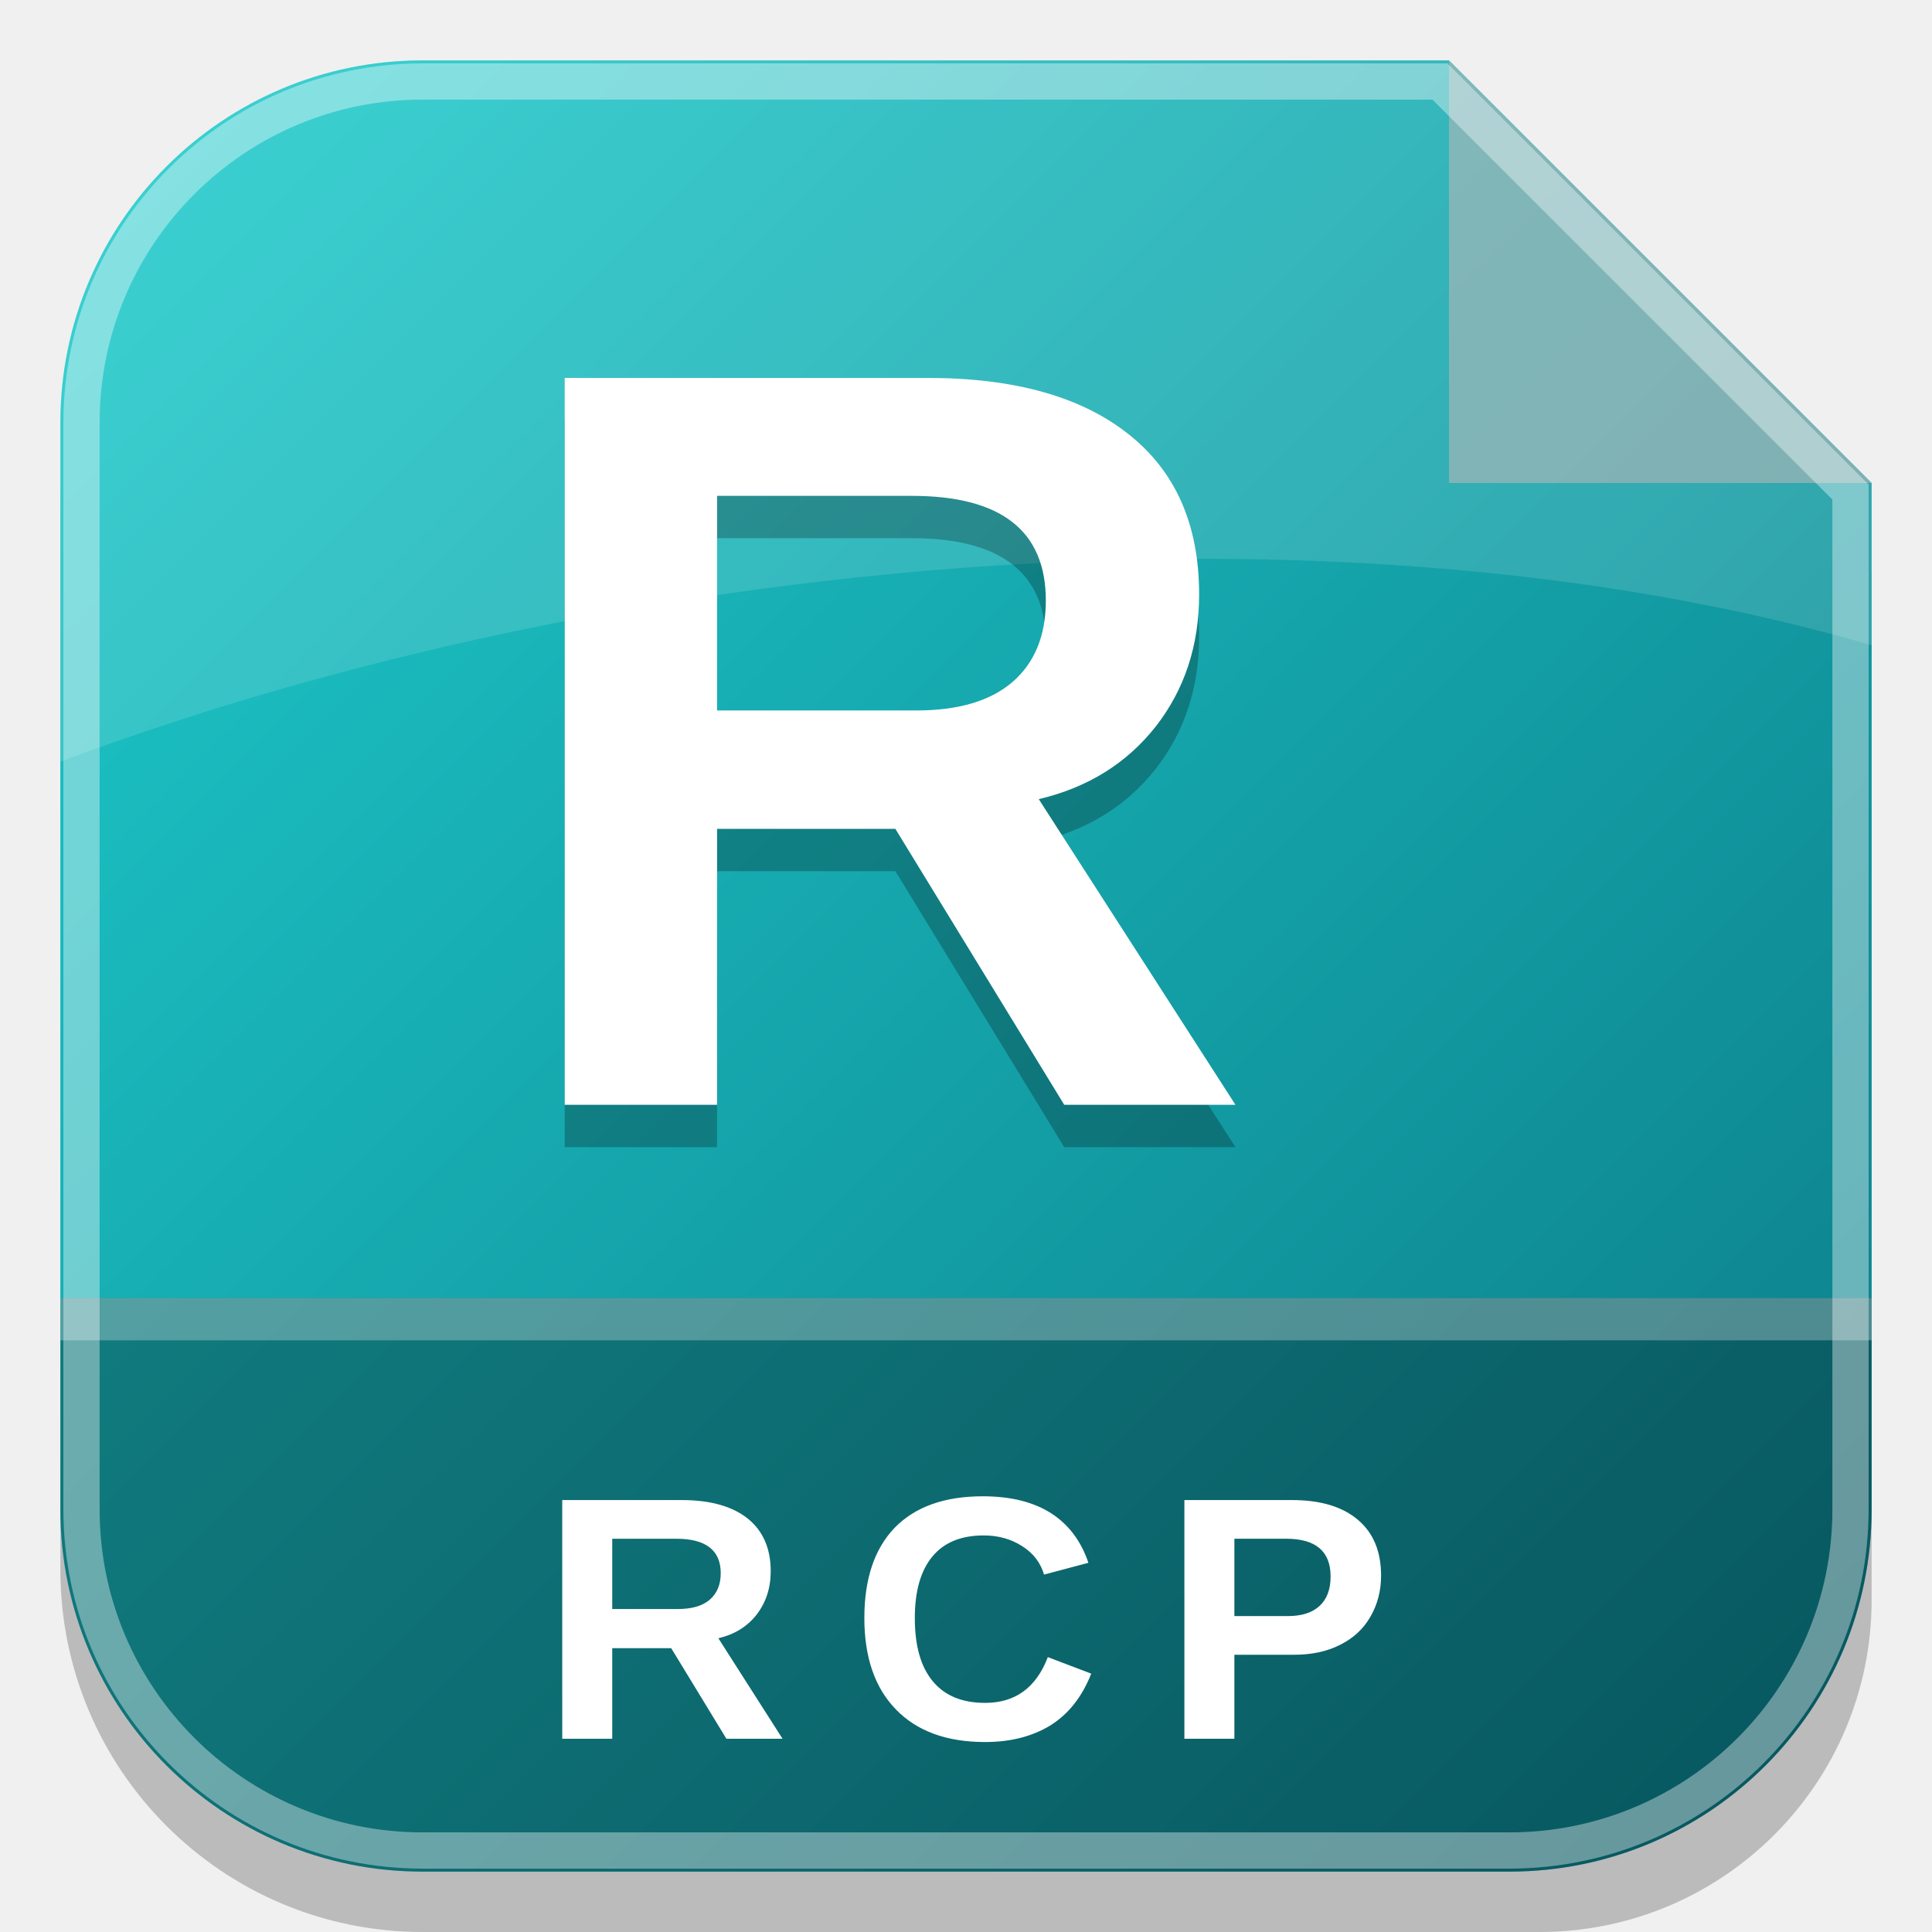
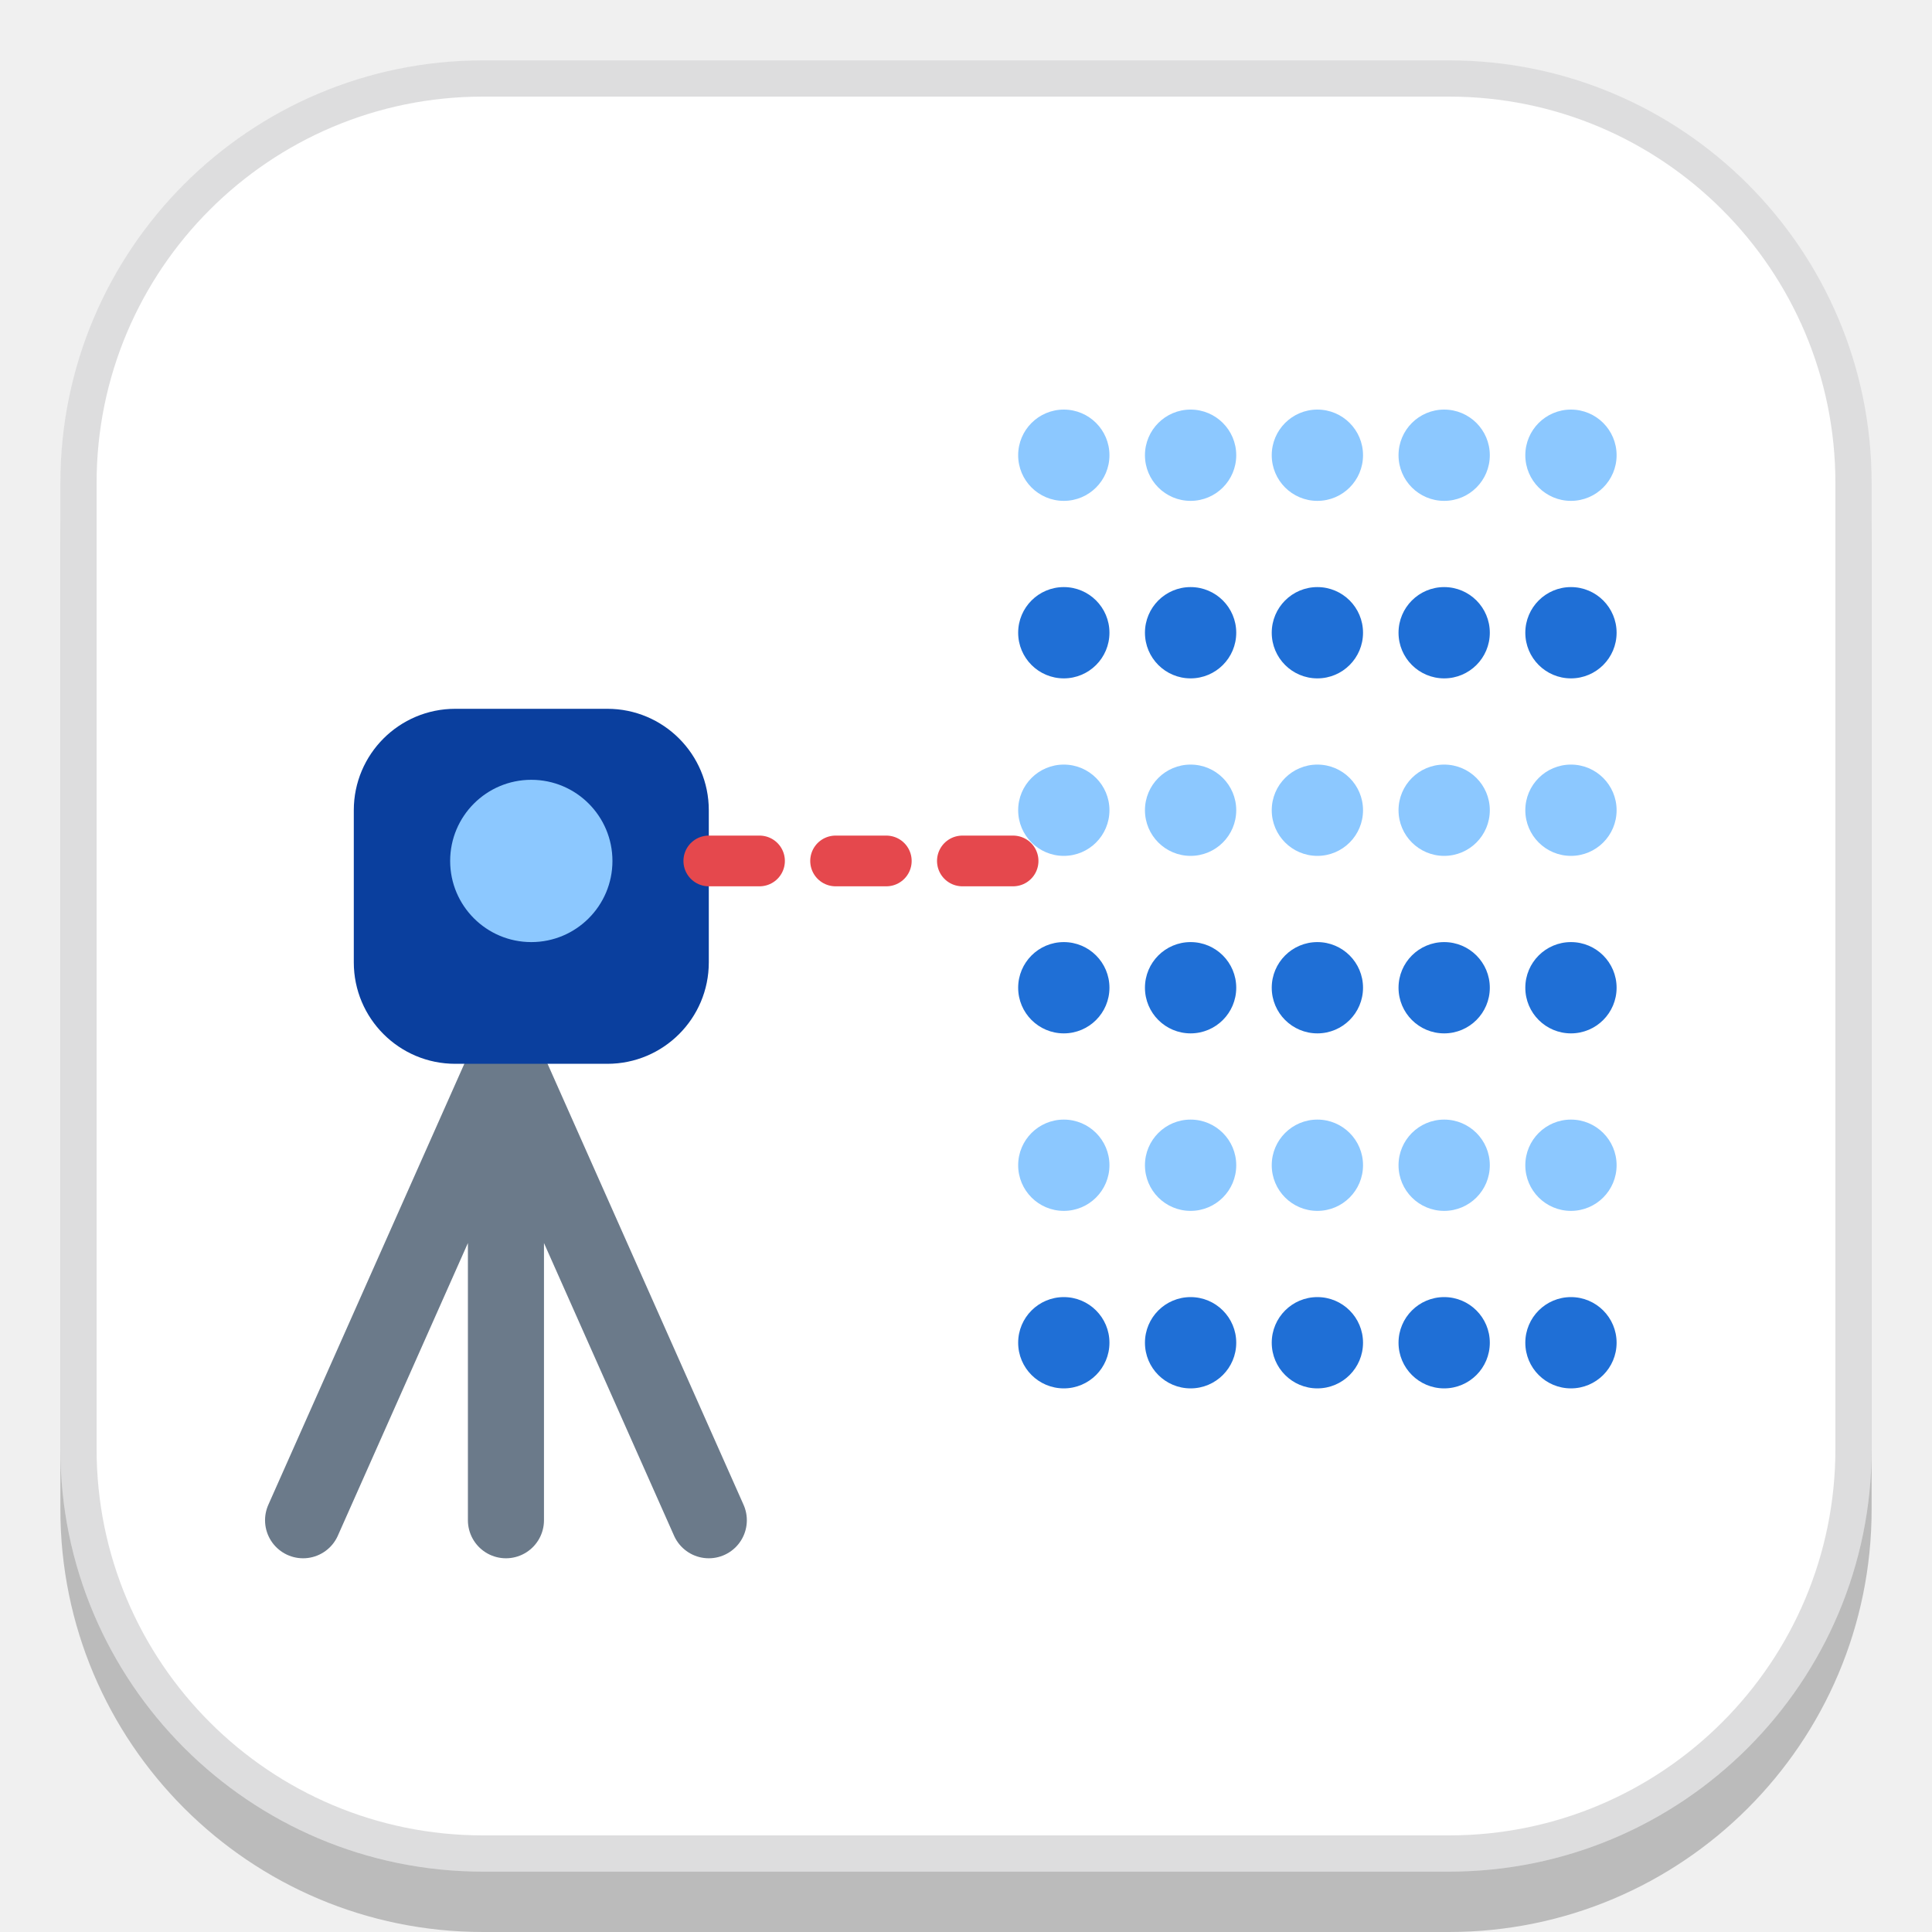
- <svg xmlns="http://www.w3.org/2000/svg" viewBox="0 0 64 64" width="64" height="64" role="img" aria-label="RCP">
+ <svg xmlns="http://www.w3.org/2000/svg" viewBox="0 0 64 64" width="64" height="64" role="img" aria-label="ReCap">
  <defs>
-     <linearGradient id="g" x1="0" y1="0" x2="1" y2="1">
-       <stop offset="0" stop-color="#1FD0D0" />
-       <stop offset="1" stop-color="#0A7683" />
-     </linearGradient>
    <clipPath id="t">
-       <path d="M14 2H48L62 16V50A12 12 0 0 1 50 62H14A12 12 0 0 1 2 50V14A12 12 0 0 1 14 2Z" />
+       <rect x="2" y="2" width="60" height="60" rx="14" />
    </clipPath>
  </defs>
-   <path d="M14 5H48L62 19V53A11 11 0 0 1 51 64H14A12 12 0 0 1 2 52V17A12 12 0 0 1 14 5Z" fill="#000" opacity=".22" />
+   <rect x="2" y="4" width="60" height="60" rx="14" fill="#000" opacity=".22" />
+   <rect x="2" y="2" width="60" height="60" rx="14" fill="#fff" />
+   <rect x="2.6" y="2.6" width="58.8" height="58.8" rx="13.4" fill="none" stroke="#0A0E13" stroke-opacity=".14" stroke-width="1.2" />
  <g clip-path="url(#t)">
-     <rect width="64" height="64" fill="url(#g)" />
-     <rect y="43" width="64" height="21" fill="#000" opacity=".30" />
-     <rect y="43" width="64" height="1.4" fill="#fff" opacity=".28" />
-     <path d="M0 0H64V22C46 16 20 18 0 26Z" fill="#fff" opacity=".13" />
-     <path d="M48 2V16H62Z" fill="#000" opacity=".28" />
-     <path d="M48 2 62 16H48Z" fill="#fff" opacity=".42" />
+     <g transform="translate(5 5) scale(.84)">
+       <circle cx="36" cy="12" r="1.8" fill="#8CC8FF" />
+       <circle cx="36" cy="19" r="1.8" fill="#1F6FD6" />
+       <circle cx="36" cy="26" r="1.8" fill="#8CC8FF" />
+       <circle cx="36" cy="33" r="1.8" fill="#1F6FD6" />
+       <circle cx="36" cy="40" r="1.8" fill="#8CC8FF" />
+       <circle cx="36" cy="47" r="1.8" fill="#1F6FD6" />
+       <circle cx="41" cy="12" r="1.8" fill="#8CC8FF" />
+       <circle cx="41" cy="19" r="1.8" fill="#1F6FD6" />
+       <circle cx="41" cy="26" r="1.8" fill="#8CC8FF" />
+       <circle cx="41" cy="33" r="1.8" fill="#1F6FD6" />
+       <circle cx="41" cy="40" r="1.8" fill="#8CC8FF" />
+       <circle cx="41" cy="47" r="1.8" fill="#1F6FD6" />
+       <circle cx="46" cy="12" r="1.8" fill="#8CC8FF" />
+       <circle cx="46" cy="19" r="1.8" fill="#1F6FD6" />
+       <circle cx="46" cy="26" r="1.8" fill="#8CC8FF" />
+       <circle cx="46" cy="33" r="1.8" fill="#1F6FD6" />
+       <circle cx="46" cy="40" r="1.8" fill="#8CC8FF" />
+       <circle cx="46" cy="47" r="1.8" fill="#1F6FD6" />
+       <circle cx="51" cy="12" r="1.8" fill="#8CC8FF" />
+       <circle cx="51" cy="19" r="1.8" fill="#1F6FD6" />
+       <circle cx="51" cy="26" r="1.8" fill="#8CC8FF" />
+       <circle cx="51" cy="33" r="1.8" fill="#1F6FD6" />
+       <circle cx="51" cy="40" r="1.8" fill="#8CC8FF" />
+       <circle cx="51" cy="47" r="1.8" fill="#1F6FD6" />
+       <circle cx="56" cy="12" r="1.8" fill="#8CC8FF" />
+       <circle cx="56" cy="19" r="1.8" fill="#1F6FD6" />
+       <circle cx="56" cy="26" r="1.8" fill="#8CC8FF" />
+       <circle cx="56" cy="33" r="1.8" fill="#1F6FD6" />
+       <circle cx="56" cy="40" r="1.8" fill="#8CC8FF" />
+       <circle cx="56" cy="47" r="1.8" fill="#1F6FD6" />
+       <path d="M6 54L14 36M22 54L14 36M14 54V36" fill="none" stroke="#6B7A8A" stroke-width="3" stroke-linecap="round" stroke-linejoin="round" />
+       <rect x="8" y="22" width="14" height="14" rx="4" fill="#0A3F9E" />
+       <circle cx="15" cy="28" r="3.2" fill="#8CC8FF" />
+       <path d="M22 28H34" fill="none" stroke="#E5484D" stroke-width="2" stroke-linecap="round" stroke-linejoin="round" stroke-dasharray="2 3" />
+     </g>
  </g>
-   <path d="M14 2.7H47.7L61.3 16.3V50A11.3 11.3 0 0 1 50 61.3H14A11.3 11.3 0 0 1 2.7 50V14A11.3 11.3 0 0 1 14 2.7Z" fill="none" stroke="#fff" stroke-opacity=".38" stroke-width="1.2" />
-   <text x="29" y="38" text-anchor="middle" font-family="'Segoe UI','Helvetica Neue',Arial,sans-serif" font-weight="800" font-size="35" fill="#000" opacity=".25">R</text>
-   <text x="29" y="36.6" text-anchor="middle" font-family="'Segoe UI','Helvetica Neue',Arial,sans-serif" font-weight="800" font-size="35" fill="#fff">R</text>
-   <text x="32" y="57.6" text-anchor="middle" font-family="'Segoe UI','Helvetica Neue',Arial,sans-serif" font-weight="700" font-size="11.5" letter-spacing="2" fill="#fff">RCP</text>
</svg>
